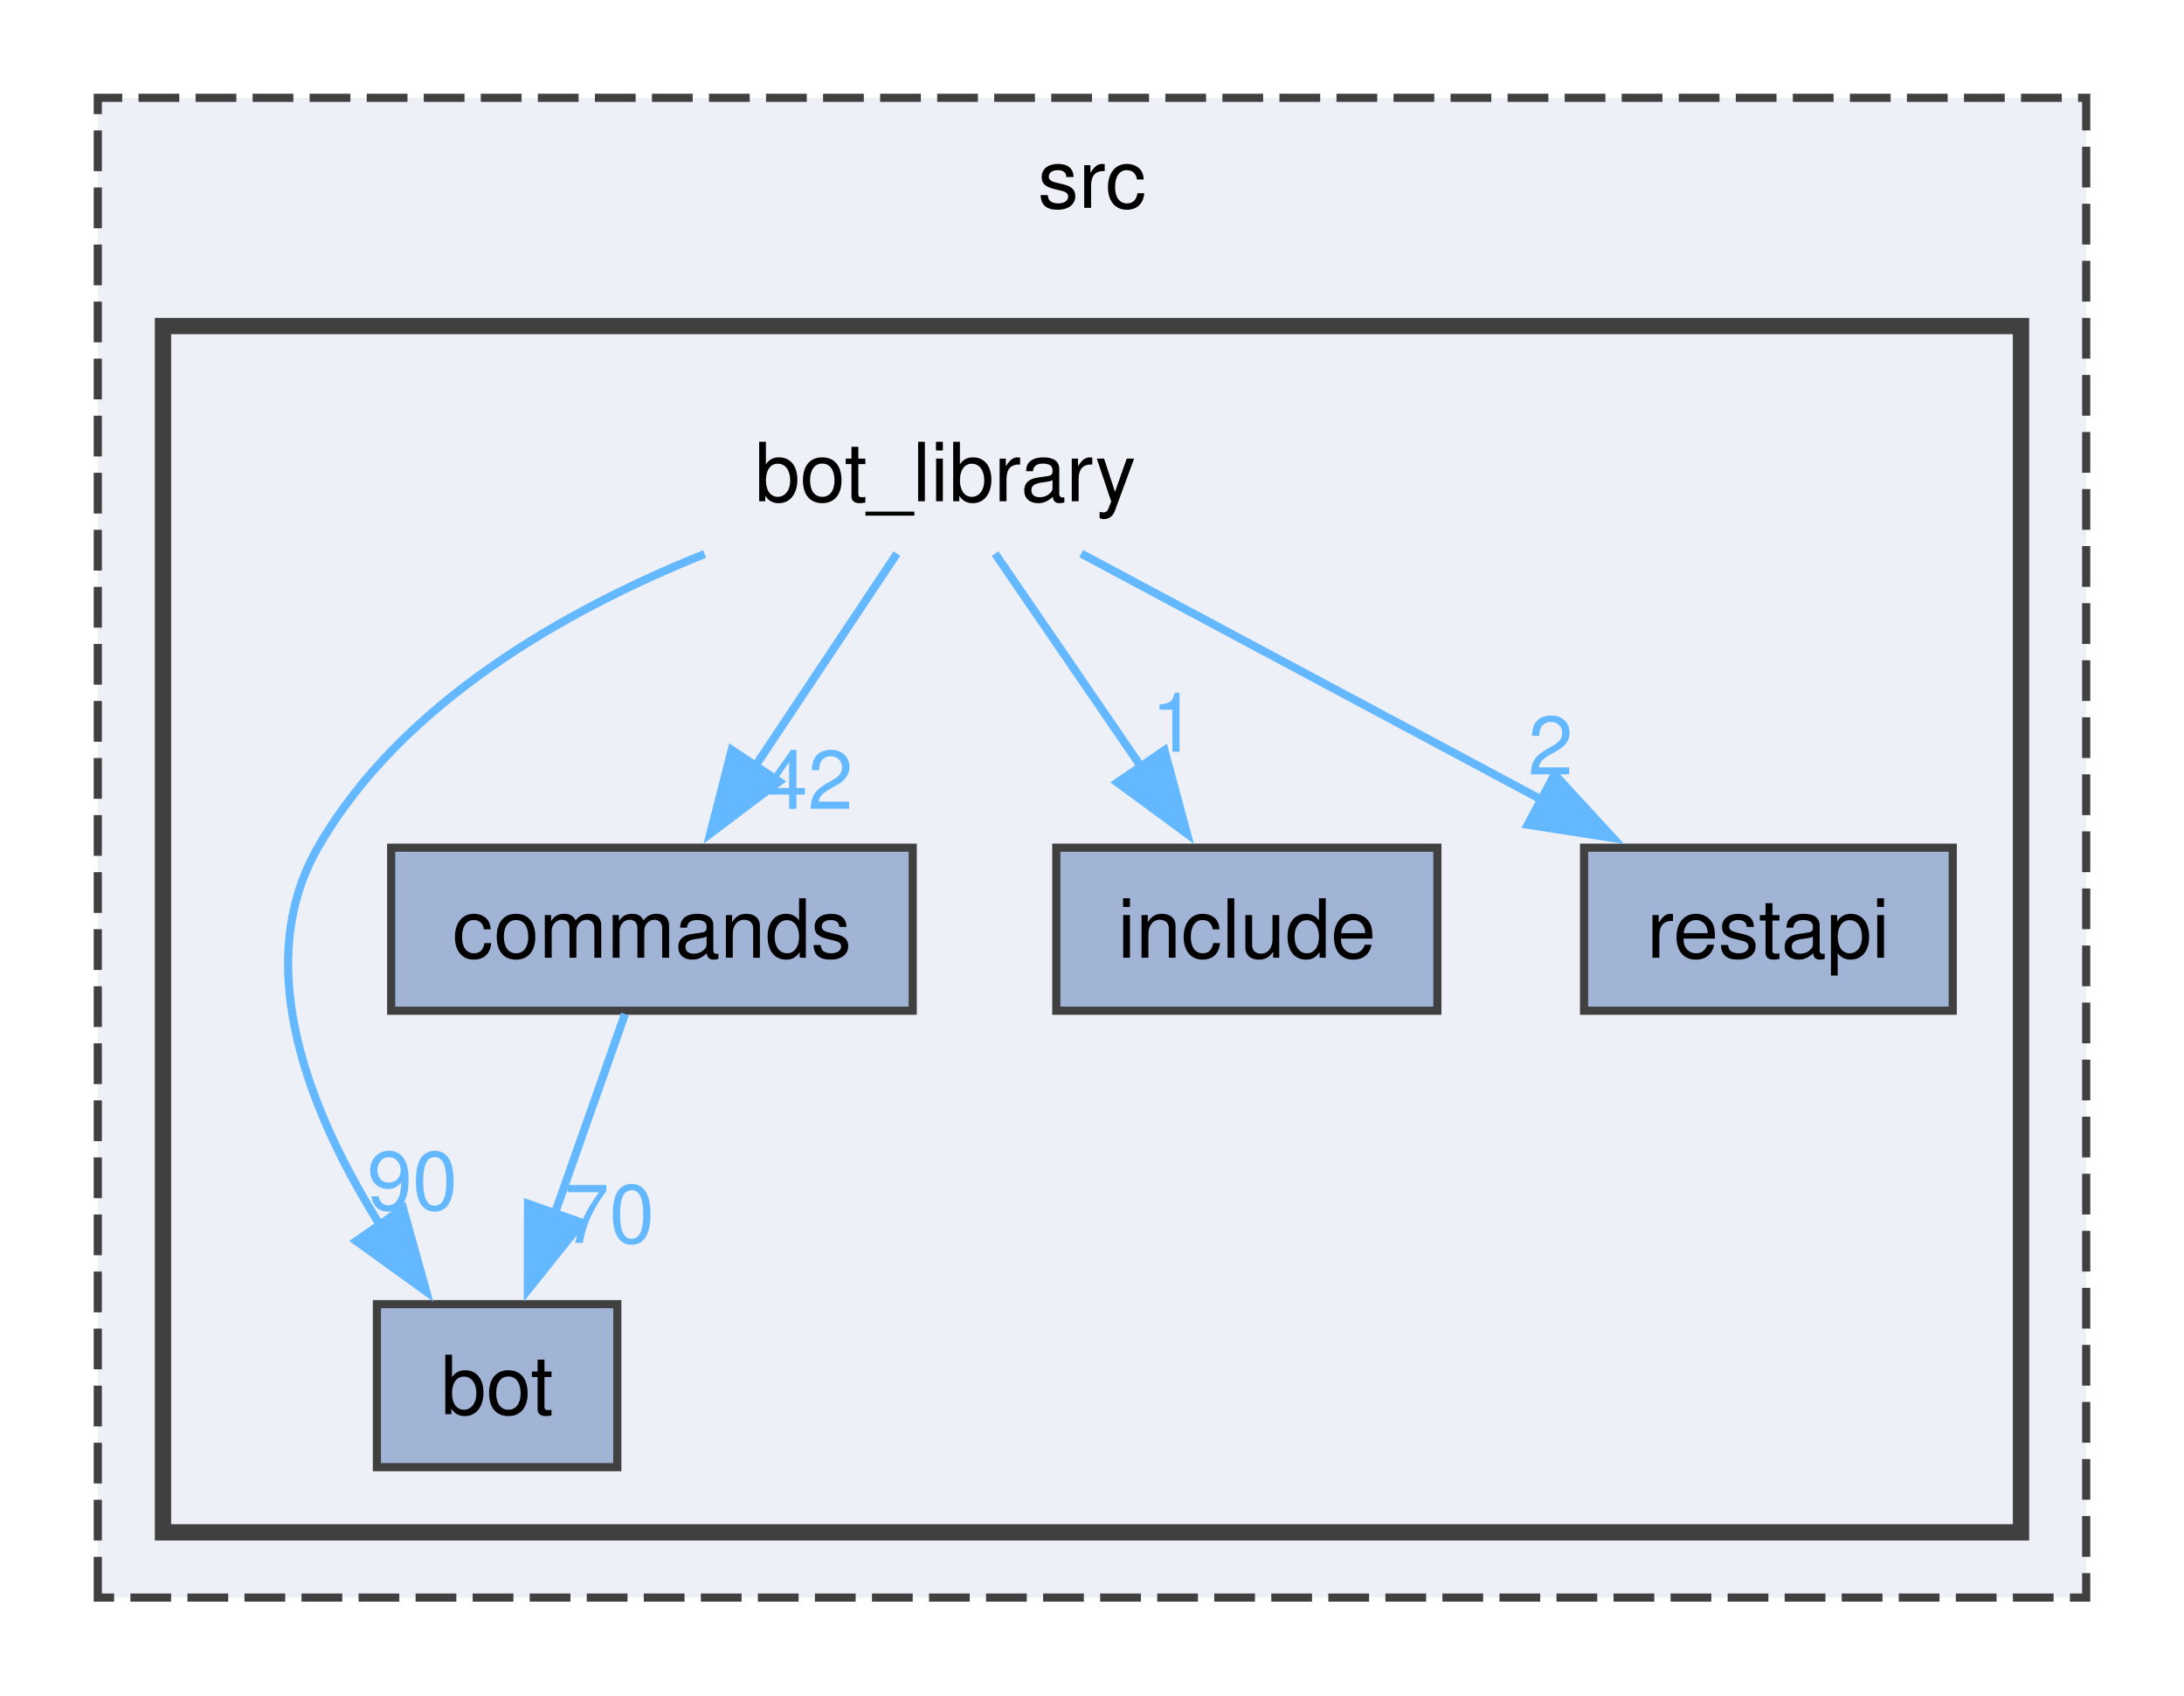
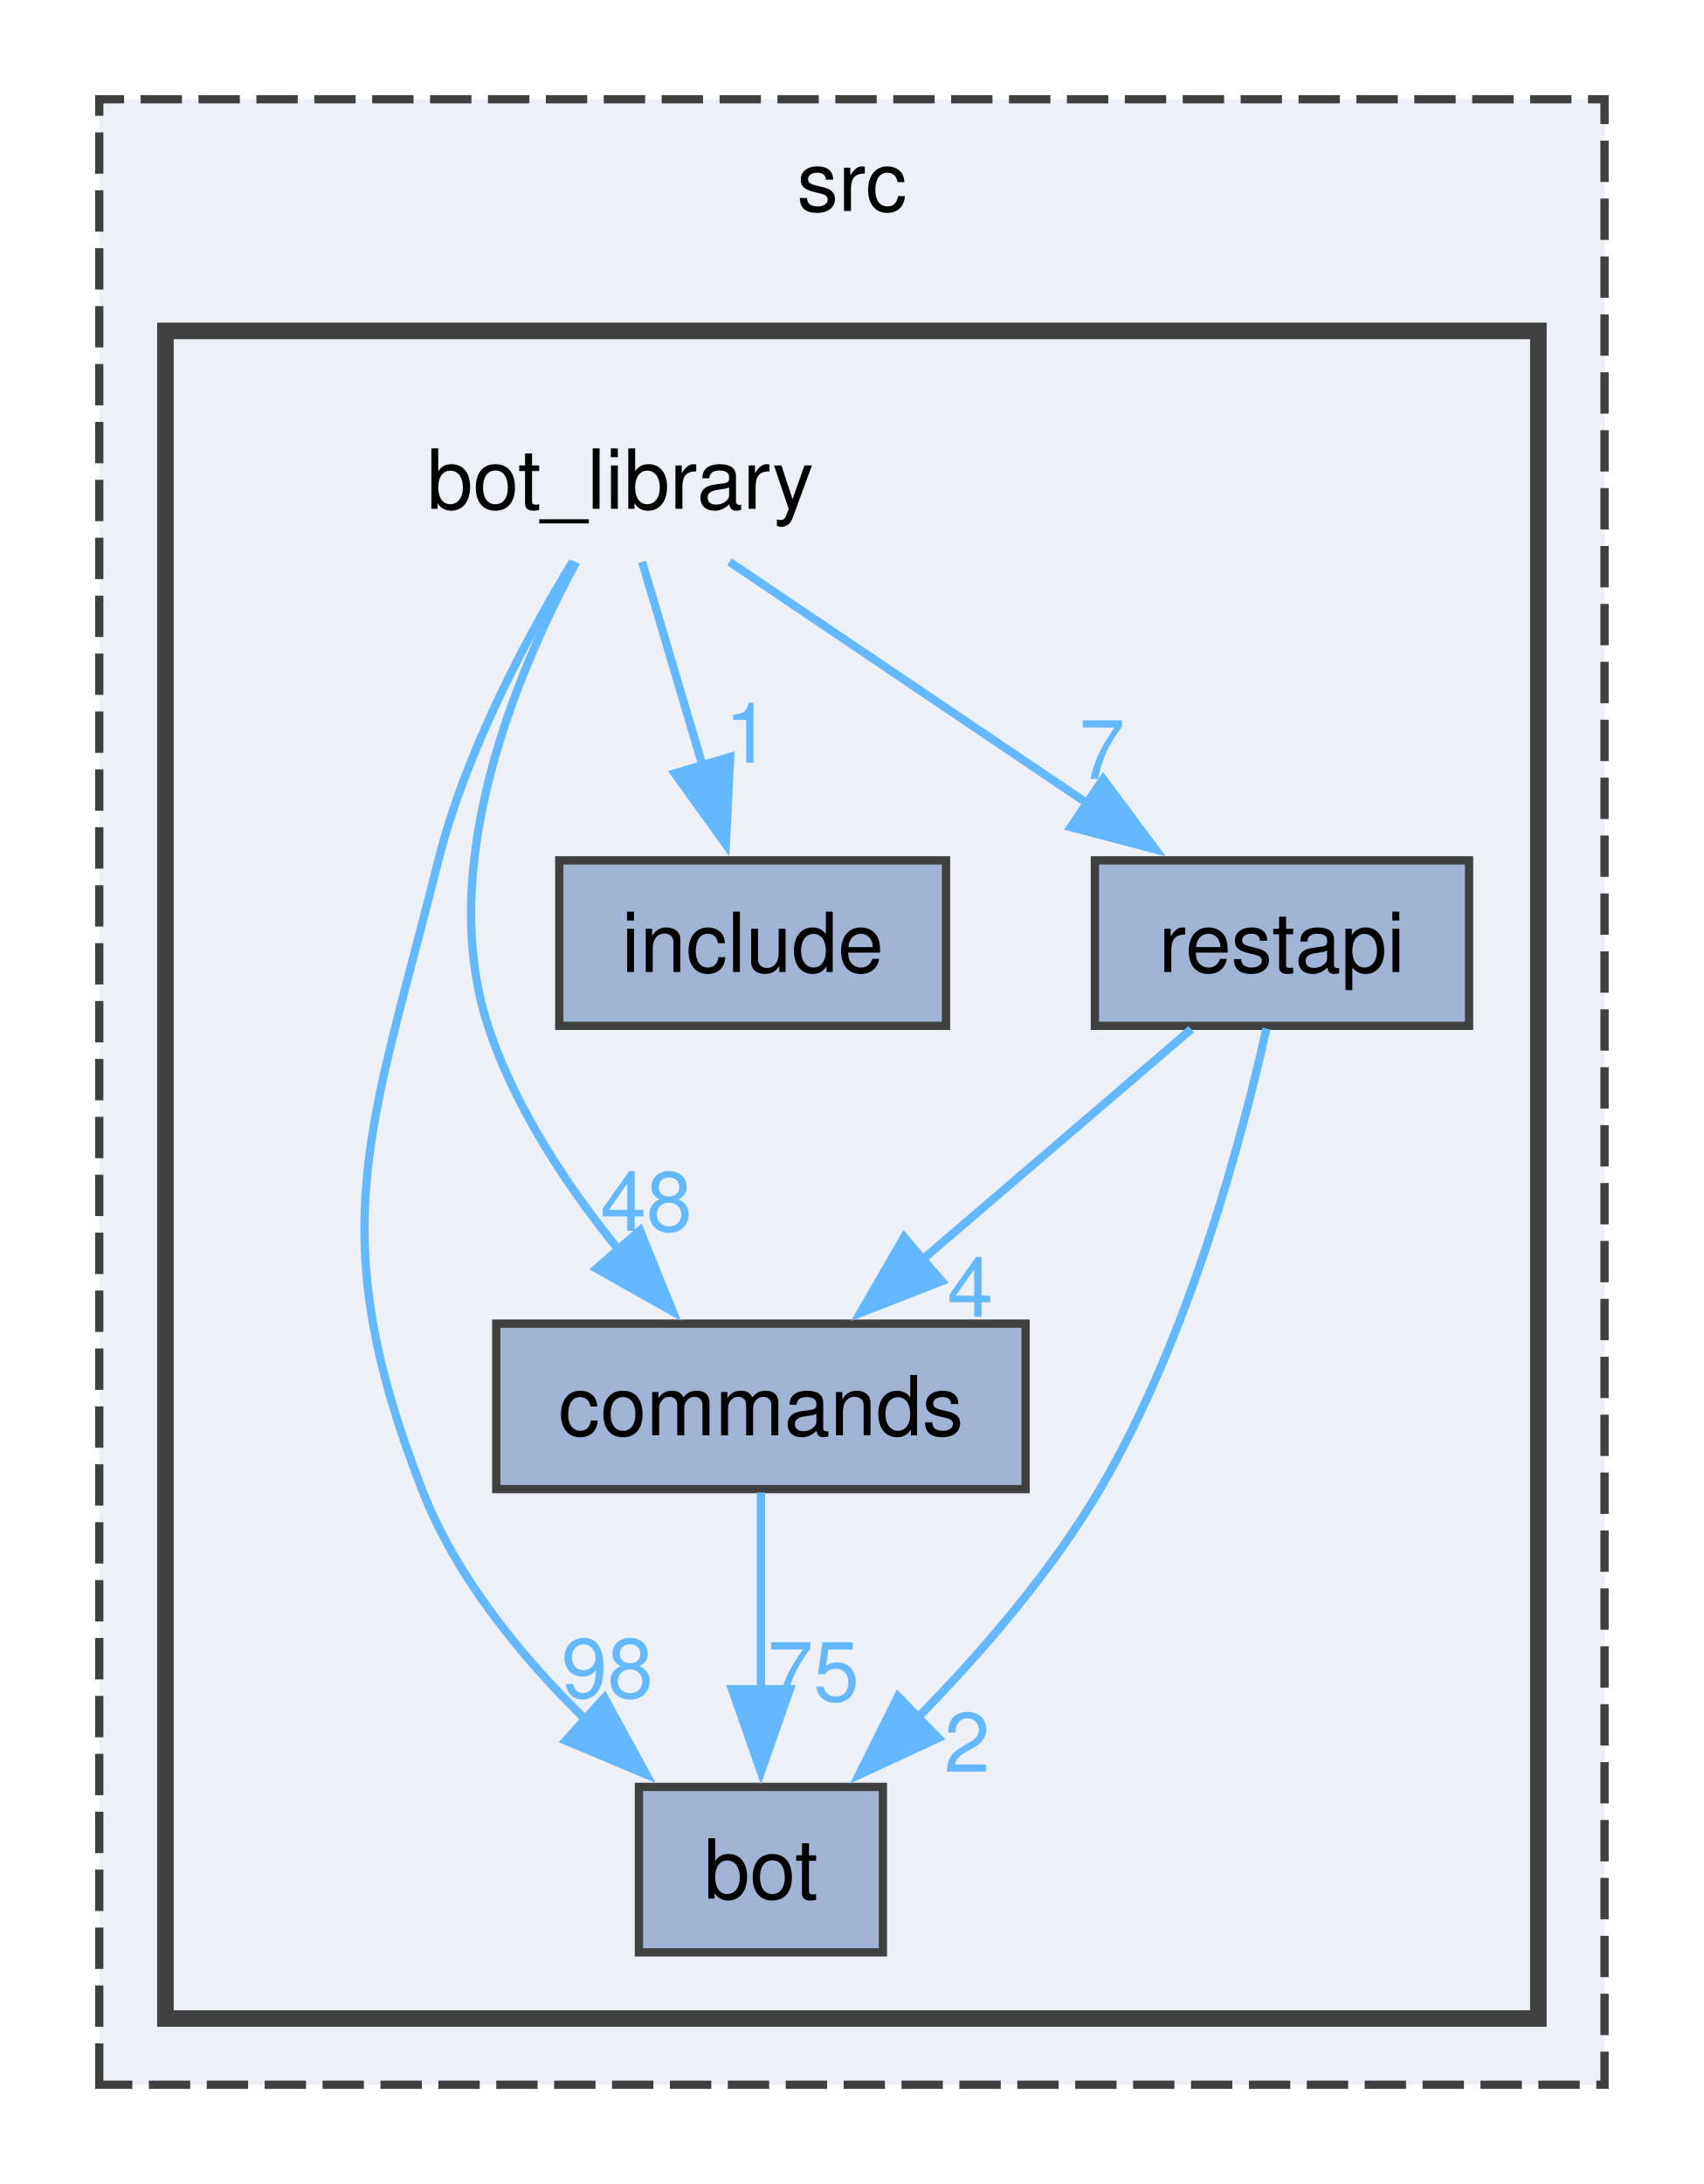
- <svg xmlns="http://www.w3.org/2000/svg" xmlns:xlink="http://www.w3.org/1999/xlink" width="268pt" height="208pt" viewBox="0.00 0.00 268.00 208.00">
-   <g id="graph0" class="graph" transform="scale(1 1) rotate(0) translate(4 204)">
+ <svg xmlns="http://www.w3.org/2000/svg" xmlns:xlink="http://www.w3.org/1999/xlink" width="206pt" height="264pt" viewBox="0.00 0.00 206.00 264.00">
+   <g id="graph0" class="graph" transform="scale(1 1) rotate(0) translate(4 260)">
    <g id="clust1" class="cluster">
      <g id="a_clust1">
        <a xlink:href="dir_68267d1309a1af8e8297ef4c3efbcdba.html" target="_top" xlink:title="src">
-           <polygon fill="#edf0f7" stroke="#404040" stroke-dasharray="5,2" points="8,-8 8,-192 252,-192 252,-8 8,-8" />
-           <text text-anchor="middle" x="130" y="-178.5" font-family="Helvetica,sans-Serif" font-size="10.00">src</text>
+           <polygon fill="#edf0f7" stroke="#404040" stroke-dasharray="5,2" points="8,-8 8,-248 190,-248 190,-8 8,-8" />
+           <text text-anchor="middle" x="99" y="-234.5" font-family="Helvetica,sans-Serif" font-size="10.00">src</text>
        </a>
      </g>
    </g>
    <g id="clust2" class="cluster">
      <g id="a_clust2">
        <a xlink:href="dir_be3b34367be430ae387384d9c29f3df4.html" target="_top">
-           <polygon fill="#edf0f7" stroke="#404040" stroke-width="2" points="16,-16 16,-164 244,-164 244,-16 16,-16" />
+           <polygon fill="#edf0f7" stroke="#404040" stroke-width="2" points="16,-16 16,-220 182,-220 182,-16 16,-16" />
        </a>
      </g>
    </g>
    <g id="node1" class="node">
-       <text text-anchor="middle" x="112" y="-142.5" font-family="Helvetica,sans-Serif" font-size="10.00">bot_library</text>
+       <text text-anchor="middle" x="71" y="-198.5" font-family="Helvetica,sans-Serif" font-size="10.00">bot_library</text>
    </g>
    <g id="node2" class="node">
      <g id="a_node2">
        <a xlink:href="dir_cac0b191d0d7d0dd67d730930ce5fa13.html" target="_top" xlink:title="bot">
-           <polygon fill="#a2b4d6" stroke="#404040" points="71.75,-44 42.25,-44 42.25,-24 71.75,-24 71.75,-44" />
-           <text text-anchor="middle" x="57" y="-30.5" font-family="Helvetica,sans-Serif" font-size="10.00">bot</text>
+           <polygon fill="#a2b4d6" stroke="#404040" points="102.75,-44 73.25,-44 73.25,-24 102.75,-24 102.75,-44" />
+           <text text-anchor="middle" x="88" y="-30.5" font-family="Helvetica,sans-Serif" font-size="10.00">bot</text>
        </a>
      </g>
    </g>
    <g id="edge4" class="edge">
      <g id="a_edge4">
-         <a xlink:href="dir_000001_000000.html" target="_top">
-           <path fill="none" stroke="#63b8ff" d="M82.46,-136.03C65.33,-129.14 45.17,-117.73 35,-100 26.59,-85.34 34.25,-66.97 42.76,-53.5" />
-           <polygon fill="#63b8ff" stroke="#63b8ff" points="45.46,-55.75 48.31,-45.54 39.72,-51.74 45.46,-55.75" />
+         <a xlink:href="dir_000002_000001.html" target="_top">
+           <path fill="none" stroke="#63b8ff" d="M65.26,-192.13C59.93,-183.35 52.34,-169.33 49,-156 40.8,-123.22 34.8,-111.51 47,-80 51.1,-69.4 58.99,-59.77 66.77,-52.16" />
+           <polygon fill="#63b8ff" stroke="#63b8ff" points="69.07,-54.79 74.16,-45.49 64.39,-49.59 69.07,-54.79" />
        </a>
      </g>
      <g id="a_edge4-headlabel">
-         <a xlink:href="dir_000001_000000.html" target="_top" xlink:title="90">
-           <text text-anchor="middle" x="46.6" y="-55.58" font-family="Helvetica,sans-Serif" font-size="10.00" fill="#63b8ff">90</text>
+         <a xlink:href="dir_000002_000001.html" target="_top" xlink:title="98">
+           <text text-anchor="middle" x="69.43" y="-54.79" font-family="Helvetica,sans-Serif" font-size="10.00" fill="#63b8ff">98</text>
        </a>
      </g>
    </g>
    <g id="node3" class="node">
      <g id="a_node3">
        <a xlink:href="dir_261c5c8db3e2632ea4bb1b96cd6e78dc.html" target="_top" xlink:title="commands">
-           <polygon fill="#a2b4d6" stroke="#404040" points="108,-100 44,-100 44,-80 108,-80 108,-100" />
-           <text text-anchor="middle" x="76" y="-86.5" font-family="Helvetica,sans-Serif" font-size="10.00">commands</text>
+           <polygon fill="#a2b4d6" stroke="#404040" points="120,-100 56,-100 56,-80 120,-80 120,-100" />
+           <text text-anchor="middle" x="88" y="-86.5" font-family="Helvetica,sans-Serif" font-size="10.00">commands</text>
        </a>
      </g>
    </g>
    <g id="edge1" class="edge">
      <g id="a_edge1">
-         <a xlink:href="dir_000001_000005.html" target="_top">
-           <path fill="none" stroke="#63b8ff" d="M106.06,-136.08C101.35,-129.02 94.6,-118.9 88.7,-110.04" />
-           <polygon fill="#63b8ff" stroke="#63b8ff" points="91.62,-108.11 83.16,-101.73 85.79,-112 91.62,-108.11" />
+         <a xlink:href="dir_000002_000006.html" target="_top">
+           <path fill="none" stroke="#63b8ff" d="M65.66,-192.05C58.81,-179.41 48.56,-155.66 55,-136 58.26,-126.05 64.64,-116.48 70.94,-108.75" />
+           <polygon fill="#63b8ff" stroke="#63b8ff" points="73.38,-111.27 77.35,-101.45 68.12,-106.65 73.38,-111.27" />
        </a>
      </g>
      <g id="a_edge1-headlabel">
-         <a xlink:href="dir_000001_000005.html" target="_top" xlink:title="42">
-           <text text-anchor="middle" x="95.13" y="-104.77" font-family="Helvetica,sans-Serif" font-size="10.00" fill="#63b8ff">42</text>
+         <a xlink:href="dir_000002_000006.html" target="_top" xlink:title="48">
+           <text text-anchor="middle" x="74.14" y="-111.21" font-family="Helvetica,sans-Serif" font-size="10.00" fill="#63b8ff">48</text>
        </a>
      </g>
    </g>
    <g id="node4" class="node">
      <g id="a_node4">
        <a xlink:href="dir_c4d2f9b4f1f7fe32328b7bf14437c809.html" target="_top" xlink:title="include">
-           <polygon fill="#a2b4d6" stroke="#404040" points="172.38,-100 125.62,-100 125.62,-80 172.38,-80 172.38,-100" />
-           <text text-anchor="middle" x="149" y="-86.5" font-family="Helvetica,sans-Serif" font-size="10.00">include</text>
+           <polygon fill="#a2b4d6" stroke="#404040" points="110.38,-156 63.62,-156 63.62,-136 110.38,-136 110.38,-156" />
+           <text text-anchor="middle" x="87" y="-142.5" font-family="Helvetica,sans-Serif" font-size="10.00">include</text>
        </a>
      </g>
    </g>
    <g id="edge3" class="edge">
      <g id="a_edge3">
-         <a xlink:href="dir_000001_000015.html" target="_top">
-           <path fill="none" stroke="#63b8ff" d="M118.11,-136.08C123,-128.94 130.03,-118.68 136.15,-109.75" />
-           <polygon fill="#63b8ff" stroke="#63b8ff" points="138.89,-111.95 141.65,-101.72 133.11,-108 138.89,-111.95" />
+         <a xlink:href="dir_000002_000017.html" target="_top">
+           <path fill="none" stroke="#63b8ff" d="M73.64,-192.08C75.62,-185.4 78.41,-175.99 80.93,-167.5" />
+           <polygon fill="#63b8ff" stroke="#63b8ff" points="84.28,-168.51 83.76,-157.93 77.57,-166.52 84.28,-168.51" />
        </a>
      </g>
      <g id="a_edge3-headlabel">
-         <a xlink:href="dir_000001_000015.html" target="_top" xlink:title="1">
-           <text text-anchor="middle" x="140.05" y="-111.77" font-family="Helvetica,sans-Serif" font-size="10.00" fill="#63b8ff">1</text>
+         <a xlink:href="dir_000002_000017.html" target="_top" xlink:title="1">
+           <text text-anchor="middle" x="86.41" y="-167.81" font-family="Helvetica,sans-Serif" font-size="10.00" fill="#63b8ff">1</text>
        </a>
      </g>
    </g>
    <g id="node5" class="node">
      <g id="a_node5">
        <a xlink:href="dir_31c8f4e7515f0a446677b1df1435d5ea.html" target="_top" xlink:title="restapi">
-           <polygon fill="#a2b4d6" stroke="#404040" points="235.62,-100 190.38,-100 190.38,-80 235.62,-80 235.62,-100" />
-           <text text-anchor="middle" x="213" y="-86.5" font-family="Helvetica,sans-Serif" font-size="10.00">restapi</text>
+           <polygon fill="#a2b4d6" stroke="#404040" points="173.62,-156 128.38,-156 128.38,-136 173.62,-136 173.62,-156" />
+           <text text-anchor="middle" x="151" y="-142.5" font-family="Helvetica,sans-Serif" font-size="10.00">restapi</text>
        </a>
      </g>
    </g>
    <g id="edge2" class="edge">
      <g id="a_edge2">
-         <a xlink:href="dir_000001_000029.html" target="_top">
-           <path fill="none" stroke="#63b8ff" d="M128.68,-136.08C144.04,-127.87 167.13,-115.52 185.27,-105.83" />
-           <polygon fill="#63b8ff" stroke="#63b8ff" points="186.77,-108.99 193.94,-101.19 183.47,-102.82 186.77,-108.99" />
+         <a xlink:href="dir_000002_000031.html" target="_top">
+           <path fill="none" stroke="#63b8ff" d="M84.21,-192.08C96.04,-184.1 113.65,-172.21 127.82,-162.65" />
+           <polygon fill="#63b8ff" stroke="#63b8ff" points="129.38,-165.82 135.71,-157.32 125.46,-160.02 129.38,-165.82" />
        </a>
      </g>
      <g id="a_edge2-headlabel">
-         <a xlink:href="dir_000001_000029.html" target="_top" xlink:title="2">
-           <text text-anchor="middle" x="186.28" y="-108.98" font-family="Helvetica,sans-Serif" font-size="10.00" fill="#63b8ff">2</text>
+         <a xlink:href="dir_000002_000031.html" target="_top" xlink:title="7">
+           <text text-anchor="middle" x="129.24" y="-165.84" font-family="Helvetica,sans-Serif" font-size="10.00" fill="#63b8ff">7</text>
        </a>
      </g>
    </g>
    <g id="edge5" class="edge">
      <g id="a_edge5">
-         <a xlink:href="dir_000005_000000.html" target="_top">
-           <path fill="none" stroke="#63b8ff" d="M72.69,-79.59C70.32,-72.86 67.04,-63.53 64.09,-55.15" />
-           <polygon fill="#63b8ff" stroke="#63b8ff" points="67.39,-54 60.77,-45.73 60.79,-56.32 67.39,-54" />
+         <a xlink:href="dir_000006_000001.html" target="_top">
+           <path fill="none" stroke="#63b8ff" d="M88,-79.59C88,-73.01 88,-63.96 88,-55.73" />
+           <polygon fill="#63b8ff" stroke="#63b8ff" points="91.5,-55.81 88,-45.81 84.5,-55.81 91.5,-55.81" />
        </a>
      </g>
      <g id="a_edge5-headlabel">
-         <a xlink:href="dir_000005_000000.html" target="_top" xlink:title="70">
-           <text text-anchor="middle" x="70.76" y="-51.52" font-family="Helvetica,sans-Serif" font-size="10.00" fill="#63b8ff">70</text>
+         <a xlink:href="dir_000006_000001.html" target="_top" xlink:title="75">
+           <text text-anchor="middle" x="94.34" y="-54.39" font-family="Helvetica,sans-Serif" font-size="10.00" fill="#63b8ff">75</text>
+         </a>
+       </g>
+     </g>
+     <g id="edge7" class="edge">
+       <g id="a_edge7">
+         <a xlink:href="dir_000031_000001.html" target="_top">
+           <path fill="none" stroke="#63b8ff" d="M149.12,-135.66C146.2,-122.56 139.77,-98.27 129,-80 123.07,-69.94 114.63,-60.19 106.94,-52.35" />
+           <polygon fill="#63b8ff" stroke="#63b8ff" points="109.46,-49.91 99.85,-45.45 104.58,-54.93 109.46,-49.91" />
+         </a>
+       </g>
+       <g id="a_edge7-headlabel">
+         <a xlink:href="dir_000031_000001.html" target="_top" xlink:title="2">
+           <text text-anchor="middle" x="112.93" y="-45.83" font-family="Helvetica,sans-Serif" font-size="10.00" fill="#63b8ff">2</text>
+         </a>
+       </g>
+     </g>
+     <g id="edge6" class="edge">
+       <g id="a_edge6">
+         <a xlink:href="dir_000031_000006.html" target="_top">
+           <path fill="none" stroke="#63b8ff" d="M140.03,-135.59C131.08,-127.93 118.23,-116.91 107.54,-107.75" />
+           <polygon fill="#63b8ff" stroke="#63b8ff" points="109.87,-105.13 100,-101.28 105.31,-110.45 109.87,-105.13" />
+         </a>
+       </g>
+       <g id="a_edge6-headlabel">
+         <a xlink:href="dir_000031_000006.html" target="_top" xlink:title="4">
+           <text text-anchor="middle" x="113.3" y="-100.83" font-family="Helvetica,sans-Serif" font-size="10.00" fill="#63b8ff">4</text>
        </a>
      </g>
    </g>
  </g>
</svg>
